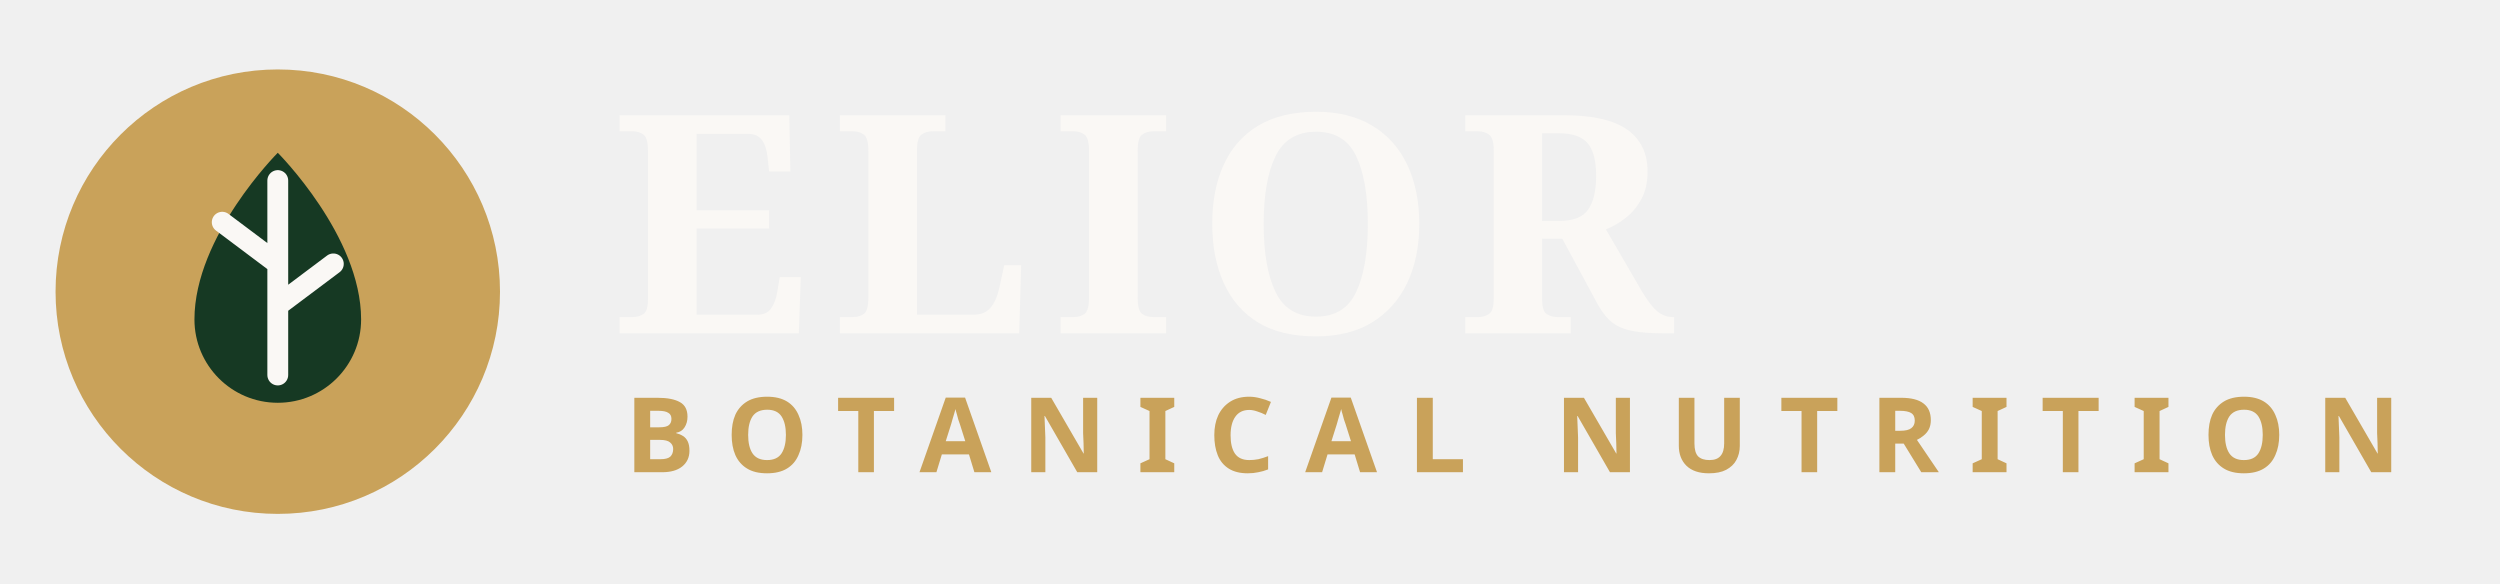
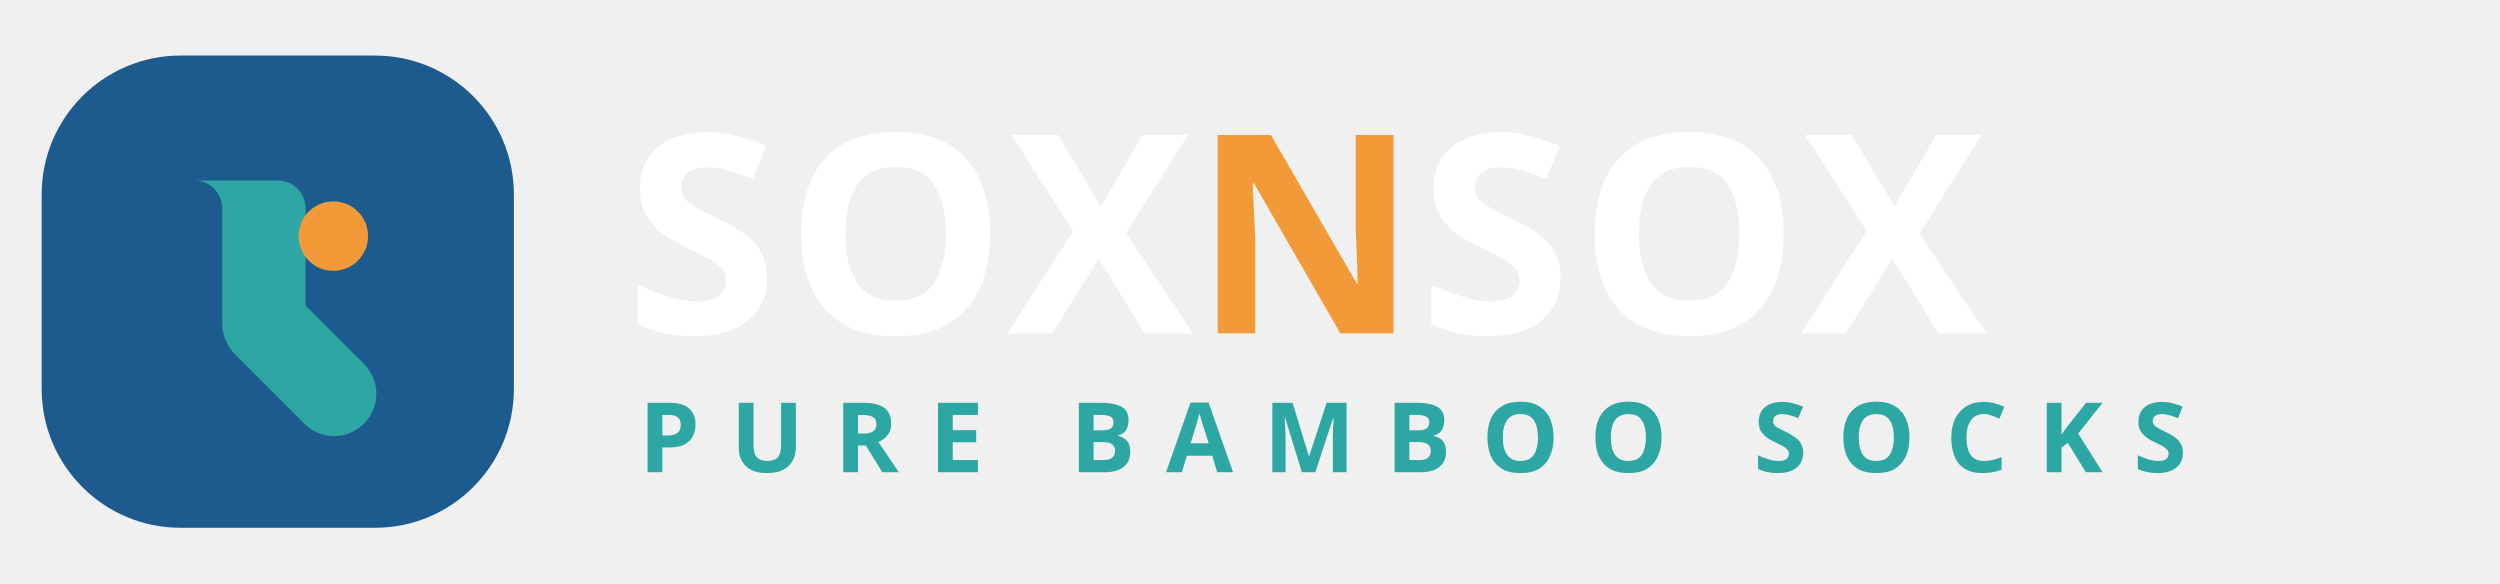
<svg xmlns="http://www.w3.org/2000/svg" width="180" height="42" viewBox="0 0 180 42" fill="none">
-   <g transform="translate(4, 5)">
-     <circle cx="16" cy="16" r="16" fill="#c9a25a" />
-     <path d="M16 6C16 6 10 12 10 18C10 21.314 12.686 24 16 24C19.314 24 22 21.314 22 18C22 12 16 6 16 6Z" fill="#163923" />
-     <path d="M16 8V22M16 14L12 11M16 17L20 14" stroke="#FAF8F5" stroke-width="1.5" stroke-linecap="round" stroke-linejoin="round" />
+   <g transform="translate(3, 4)">
+     <rect width="34" height="34" rx="10" fill="#1d5b8f" />
+     <path d="M11 9H17C18.105 9 19 9.895 19 11V18L23.2 22.2C24.4 23.4 24.4 25.3 23.2 26.5C22 27.7 20.1 27.7 18.9 26.5L14 21.6C13.4 21 13 20.2 13 19.3V11C13 9.895 12.105 9 11 9Z" fill="#2ca7a3" />
+     <circle cx="21" cy="13" r="2.5" fill="#f29a38" />
  </g>
-   <text x="44" y="24" font-family="'DM Serif Display', 'Playfair Display', Georgia, serif" font-size="22" font-weight="700" fill="#FAF8F5" letter-spacing="1.5">ELIOR</text>
-   <text x="45" y="34" font-family="'Plus Jakarta Sans', 'Poppins', sans-serif" font-size="7.5" font-weight="600" fill="#c9a25a" letter-spacing="2.2">BOTANICAL NUTRITION</text>
+   <text x="45" y="24" font-family="'Poppins', 'Segoe UI', -apple-system, sans-serif" font-size="20" font-weight="800" fill="#ffffff" letter-spacing="0.5">SOX<tspan fill="#f29a38">N</tspan>SOX</text>
+   <text x="46" y="34" font-family="'Poppins', 'Segoe UI', -apple-system, sans-serif" font-size="7" font-weight="700" fill="#2ca7a3" letter-spacing="2.2">PURE BAMBOO SOCKS</text>
</svg>
